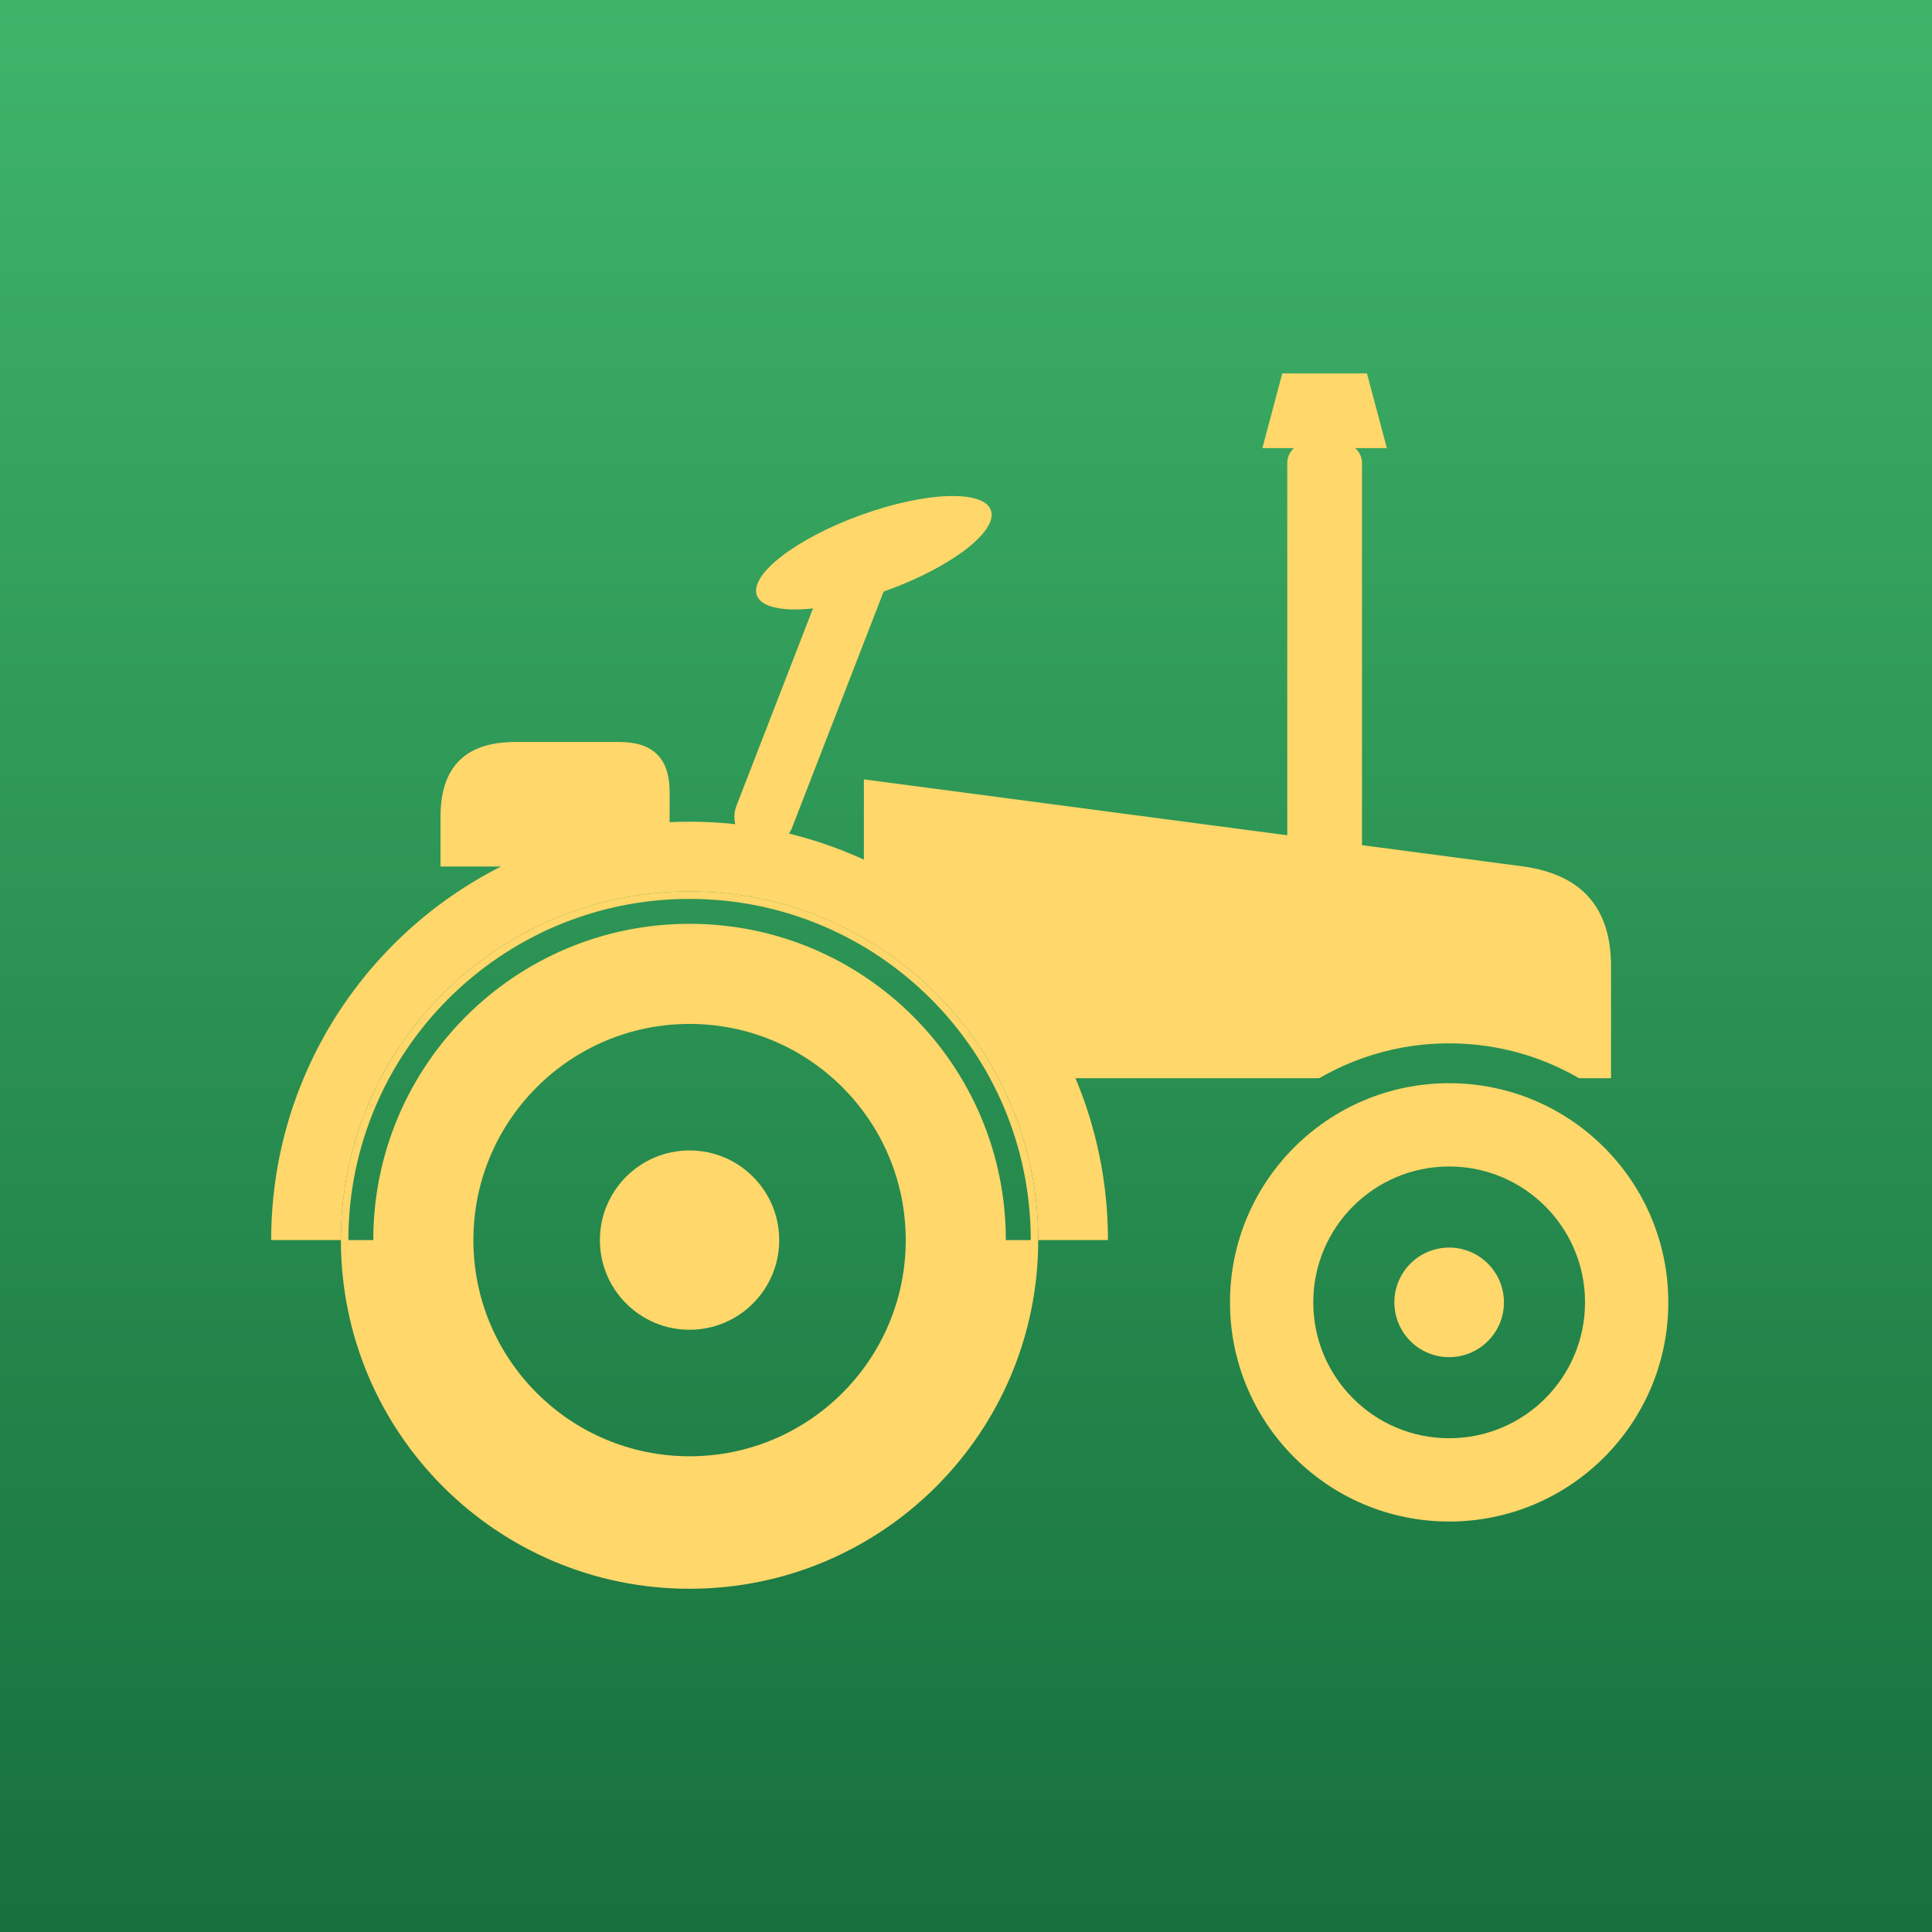
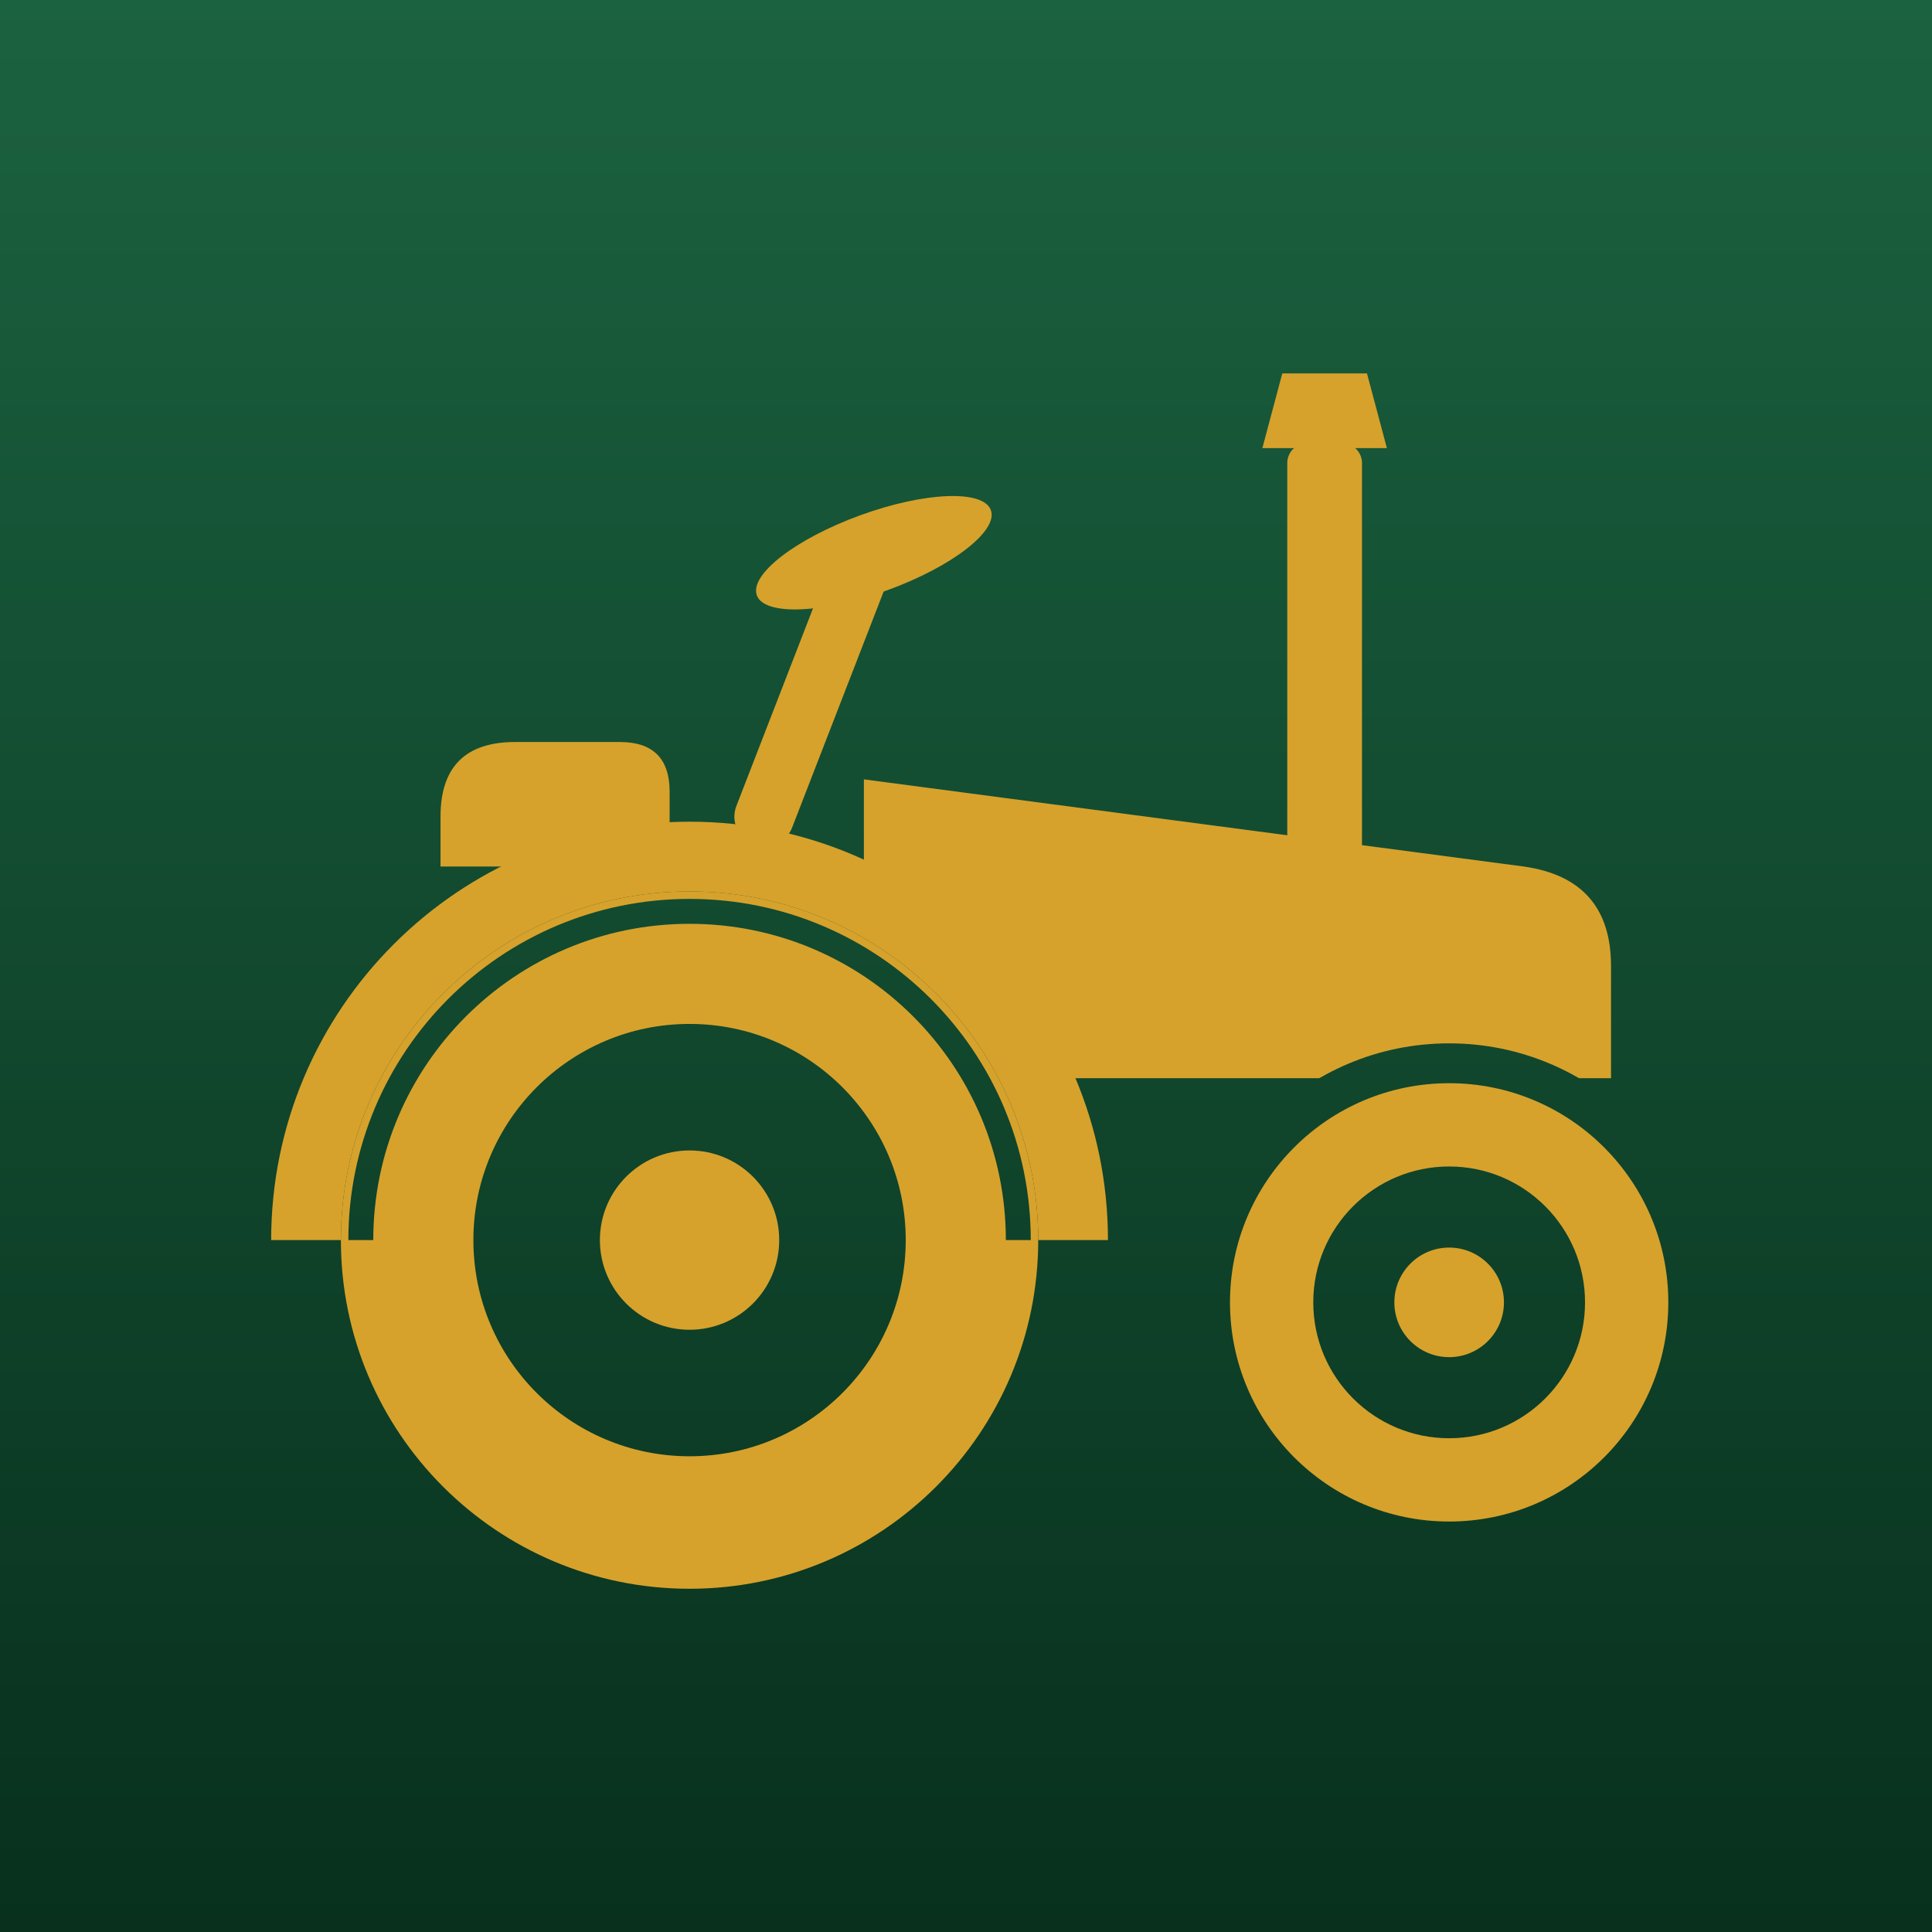
<svg xmlns="http://www.w3.org/2000/svg" width="1024" height="1024" viewBox="0 0 1024 1024">
  <defs>
    <linearGradient id="bg" gradientUnits="userSpaceOnUse" x1="0" y1="0" x2="0" y2="1024">
-       <stop offset="0" stop-color="#3fb469" />
-       <stop offset="1" stop-color="#17703d" />
+       <stop offset="0" stop-color="#1b6240" />
+       <stop offset="1" stop-color="#08301d" />
    </linearGradient>
  </defs>
  <rect width="1024" height="1024" fill="url(#bg)" />
  <mask id="m" maskUnits="userSpaceOnUse" x="0" y="0" width="1024" height="1024">
    <rect width="1024" height="1024" fill="#000" />
    <g transform="translate(512 520) scale(1.32) translate(-511 -536)">
      <path d="M470 455 L735 490 Q770 495 770 530 L770 575 L470 575 Z" fill="#fff" />
      <rect x="640" y="320" width="30" height="185" rx="8" fill="#fff" />
      <path d="M630 322 L680 322 L672 292 L638 292 Z" fill="#fff" />
      <path d="M430 470 L468 372" stroke="#fff" stroke-width="24" stroke-linecap="round" />
      <ellipse cx="474" cy="364" rx="50" ry="16" fill="#fff" transform="rotate(-20 474 364)" />
      <path d="M300 470 Q300 440 330 440 L372 440 Q392 440 392 460 L392 490 L300 490 Z" fill="#fff" />
      <circle cx="400" cy="640" r="158" fill="#000" />
      <circle cx="400" cy="640" r="140" fill="#fff" />
      <circle cx="400" cy="640" r="86.8" fill="#000" />
      <circle cx="400" cy="640" r="36" fill="#fff" />
      <path d="M232 640 A168 168 0 0 1 568 640 L540 640 A140 140 0 0 0 260 640 Z" fill="#fff" />
      <path d="M268 640 A132 132 0 0 1 532 640" fill="none" stroke="#000" stroke-width="10" />
      <circle cx="705" cy="665" r="104" fill="#000" />
      <circle cx="705" cy="665" r="88" fill="#fff" />
      <circle cx="705" cy="665" r="54.56" fill="#000" />
      <circle cx="705" cy="665" r="22" fill="#fff" />
    </g>
  </mask>
-   <rect width="1024" height="1024" fill="#ffd76a" mask="url(#m)" />
+   <rect width="1024" height="1024" fill="#d6a22c" mask="url(#m)" />
</svg>
